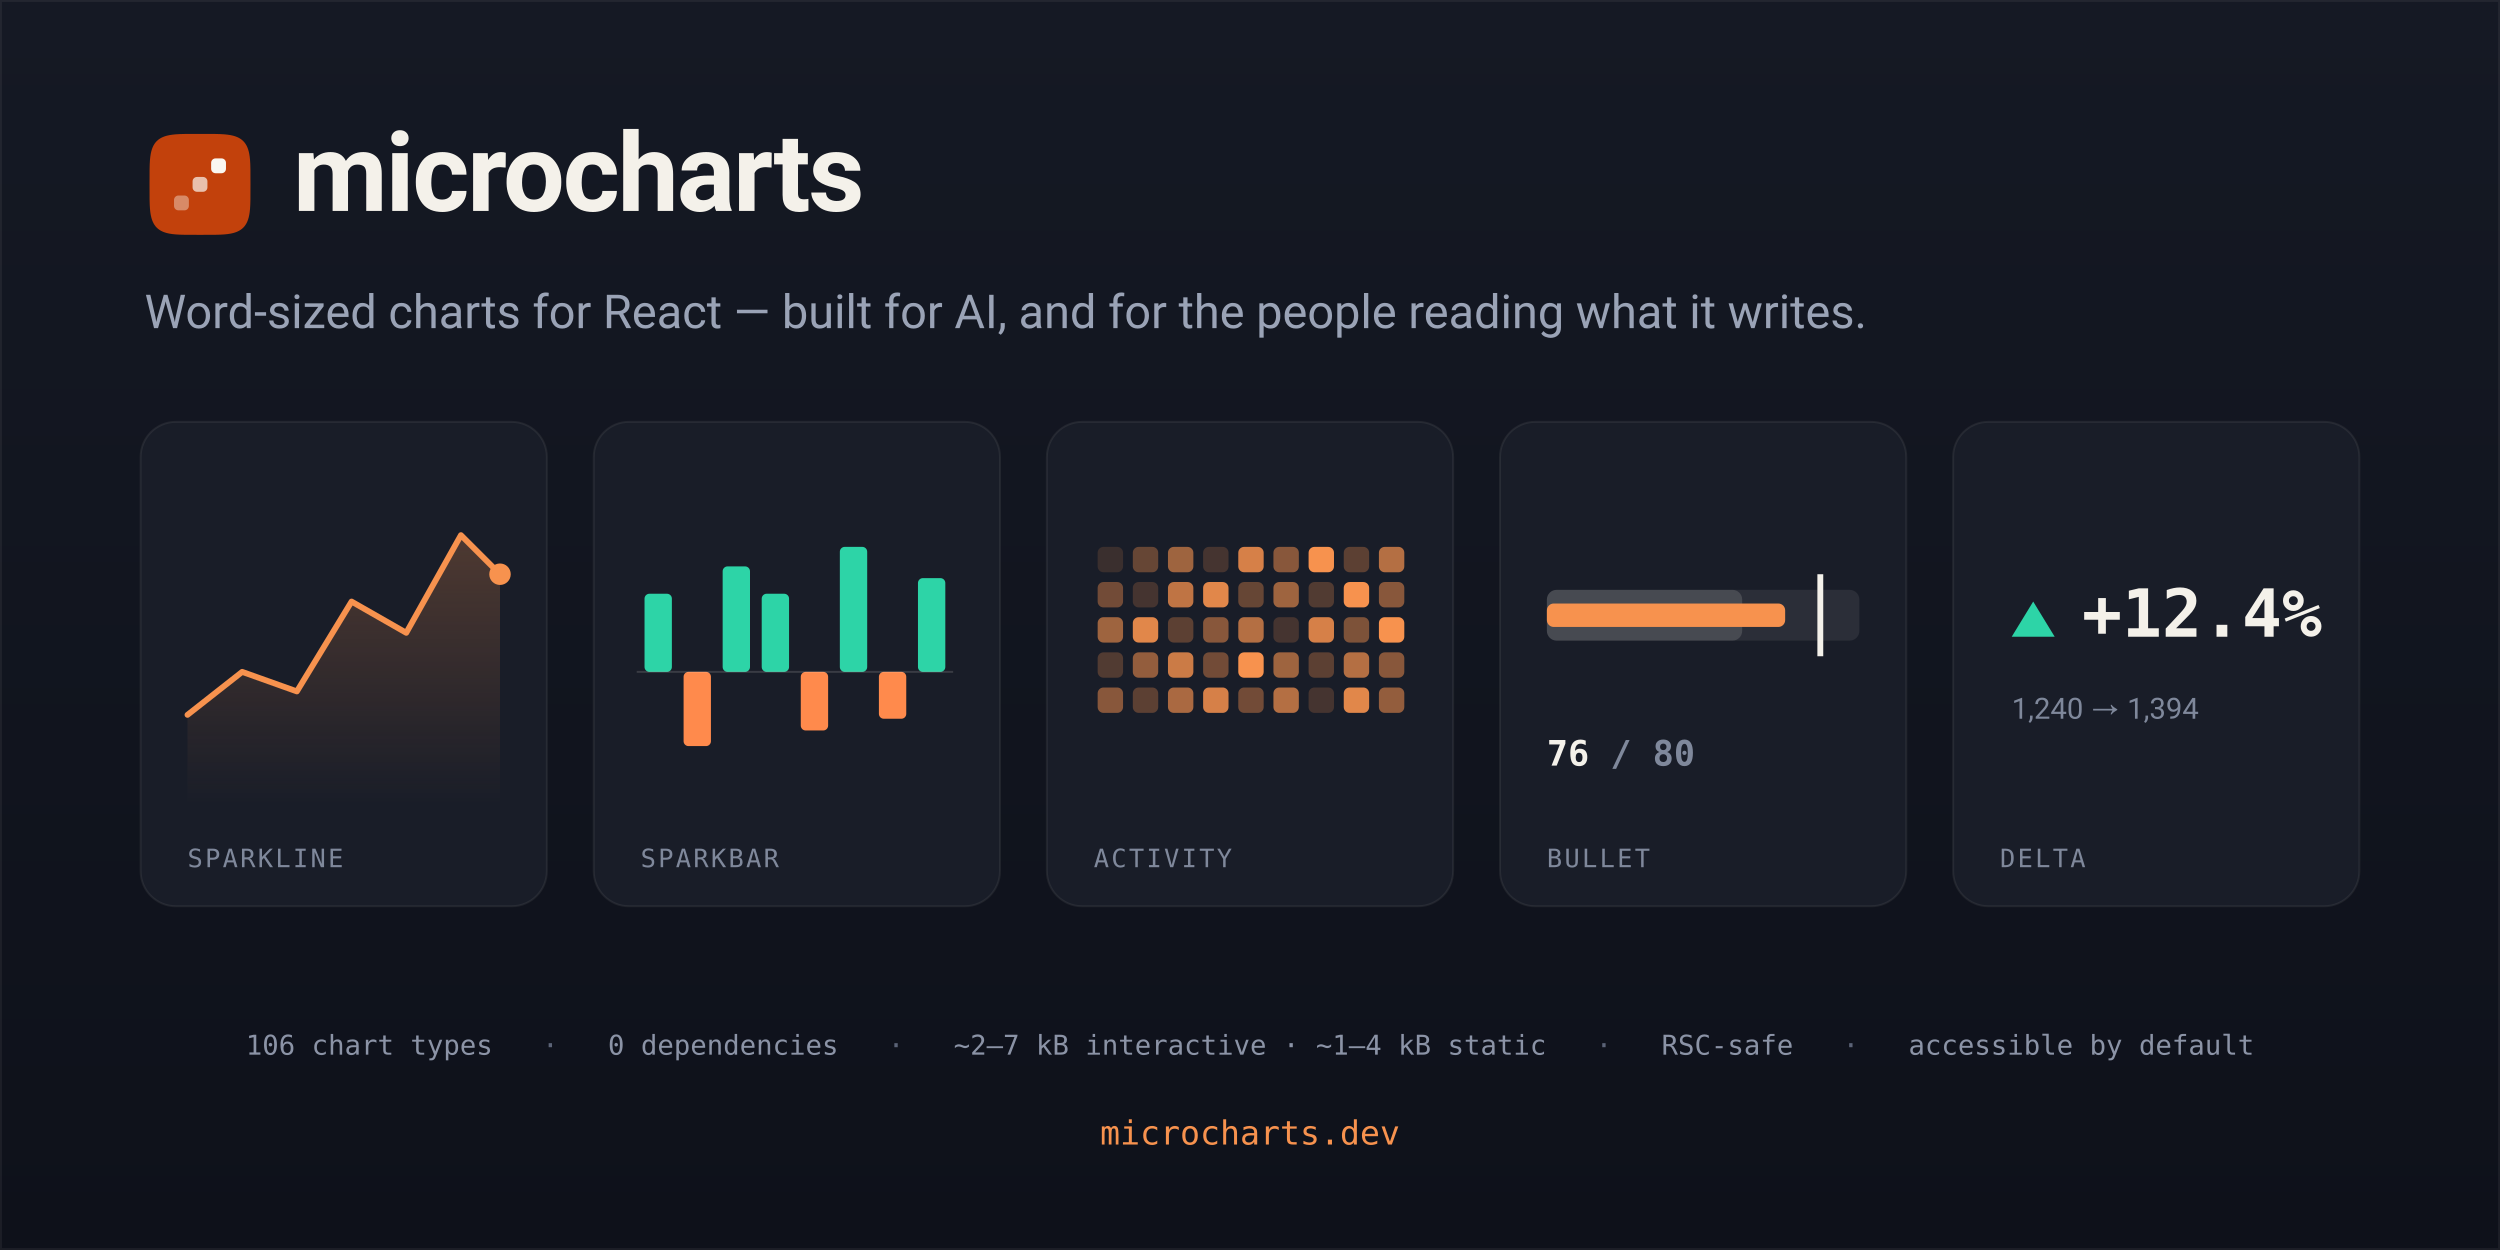
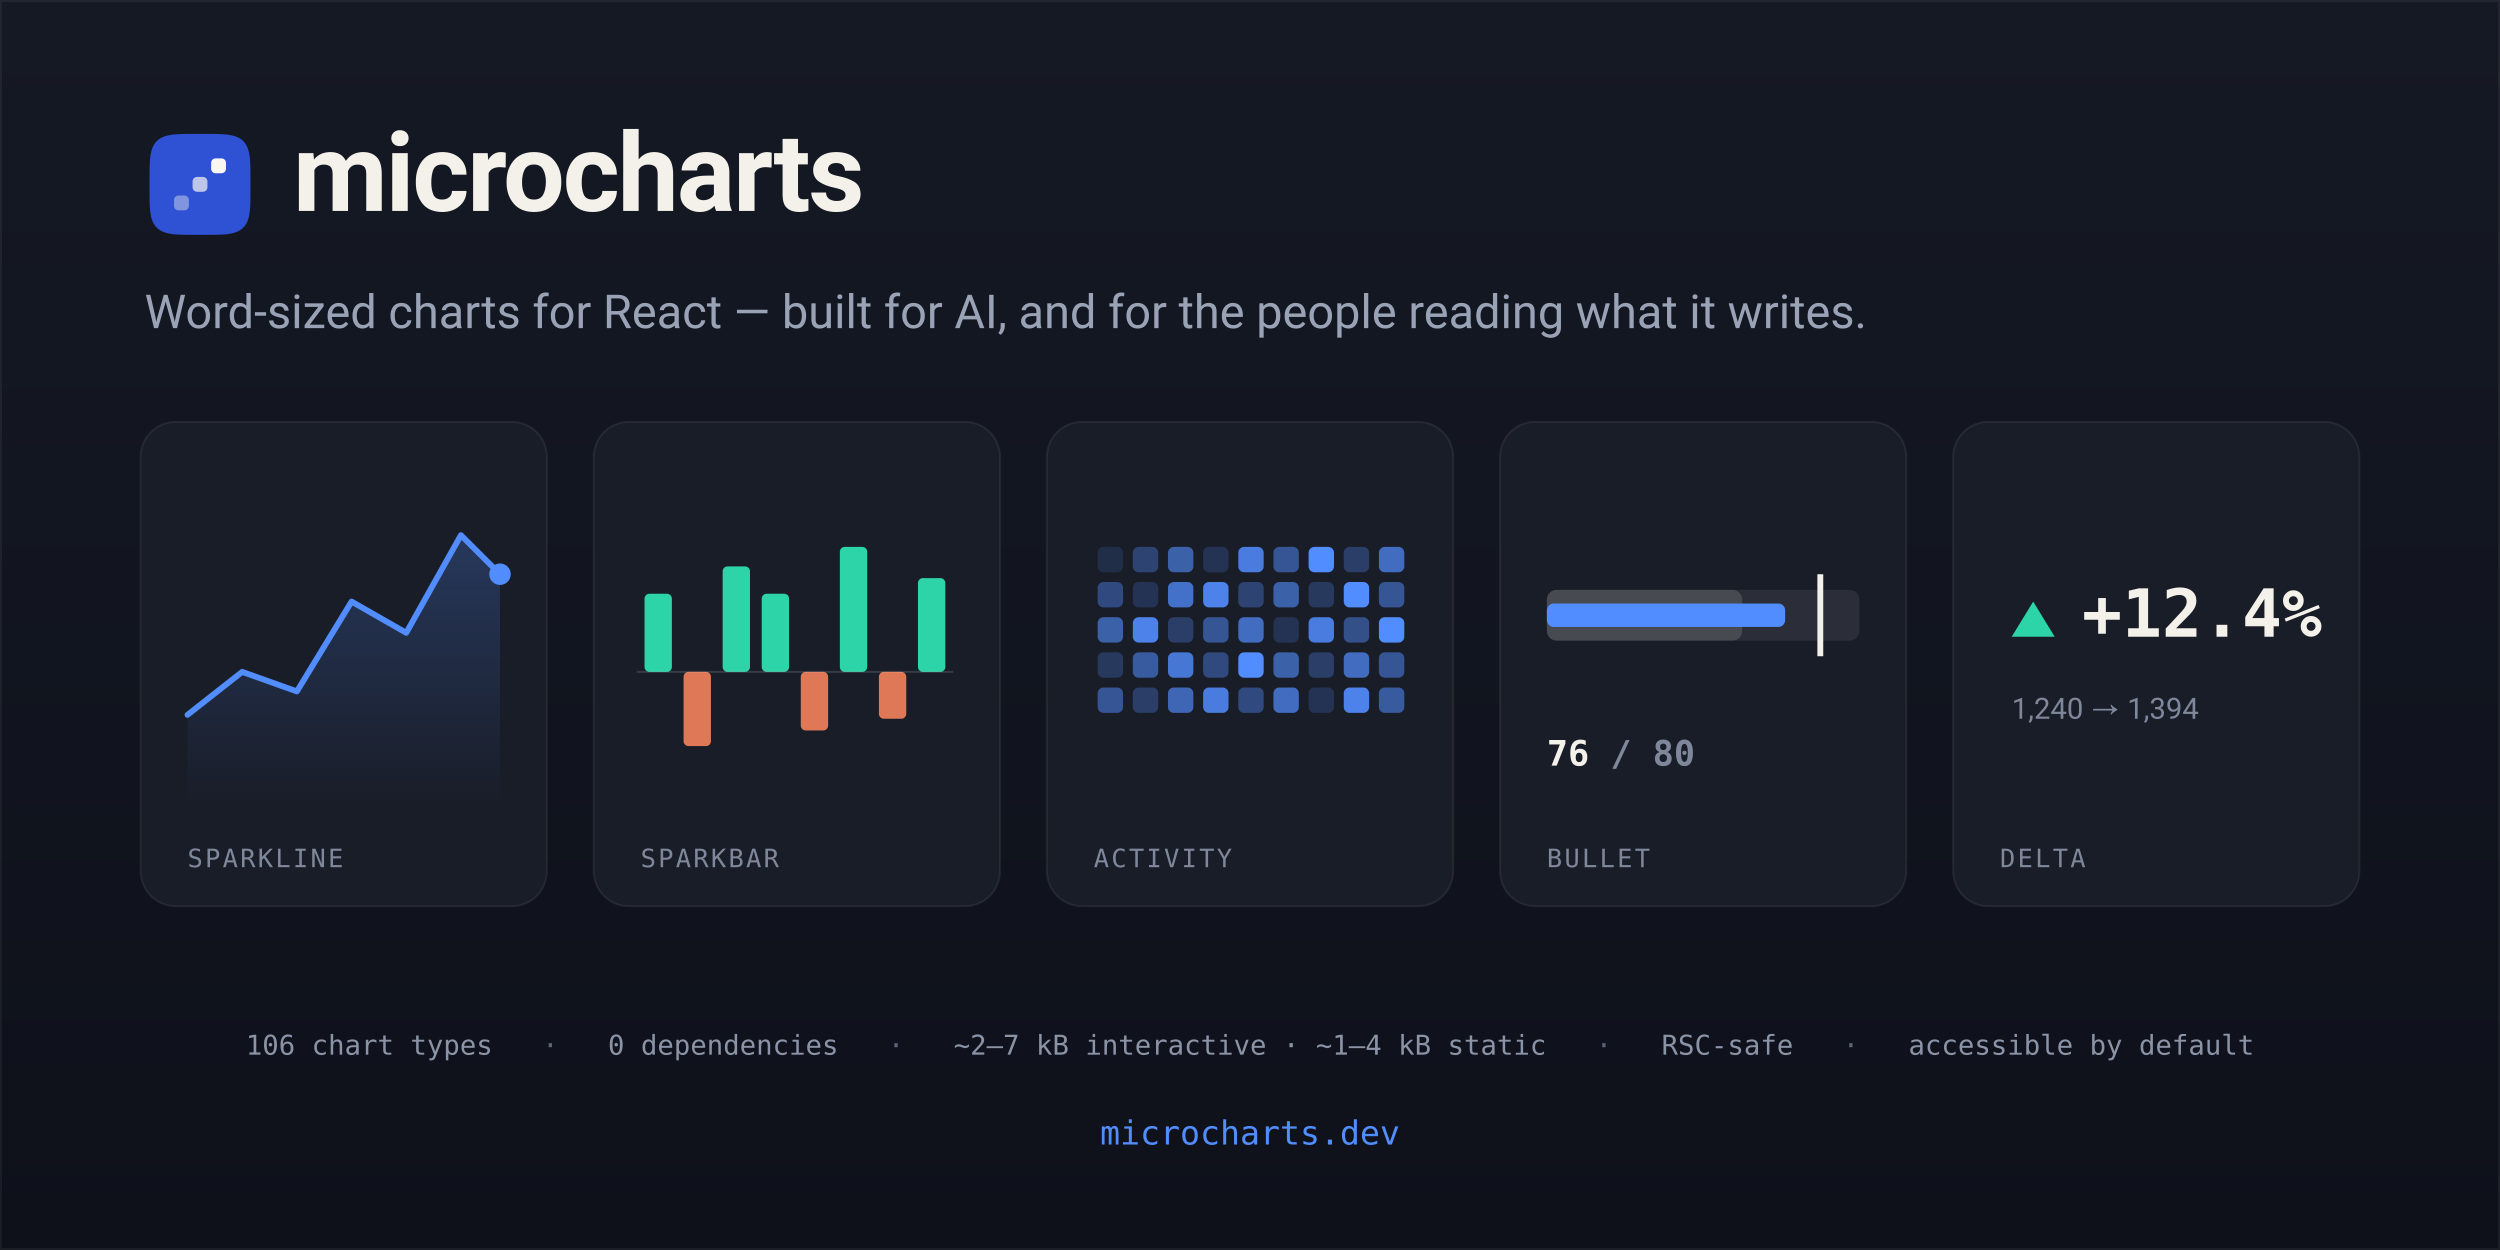
<svg xmlns="http://www.w3.org/2000/svg" width="1280" height="640" viewBox="0 0 1280 640" fill="none" font-family="ui-sans-serif, -apple-system, Segoe UI, Roboto, Helvetica, Arial, sans-serif">
  <defs>
    <linearGradient id="bg" x1="0" y1="0" x2="0" y2="1">
      <stop offset="0" stop-color="#151924" />
      <stop offset="1" stop-color="#0e111a" />
    </linearGradient>
    <linearGradient id="spark" x1="0" y1="0" x2="0" y2="1">
-       <stop offset="0" stop-color="#f7924e" stop-opacity="0.24" />
-       <stop offset="1" stop-color="#f7924e" stop-opacity="0" />
+       <stop offset="0" stop-color="#528dff" stop-opacity="0.24" />
+       <stop offset="1" stop-color="#528dff" stop-opacity="0" />
    </linearGradient>
  </defs>
  <rect width="1280" height="640" fill="url(#bg)" />
  <rect x="0.5" y="0.5" width="1279" height="639" fill="none" stroke="#faf7f1" stroke-opacity="0.06" />
  <g transform="translate(72,64) scale(1.9)">
-     <path d="M29.6 16L29.587 20.047L29.548 21.502L29.483 22.578L29.392 23.458L29.274 24.212L29.13 24.874L28.958 25.464L28.758 25.994L28.529 26.473L28.27 26.908L27.981 27.302L27.659 27.659L27.302 27.981L26.908 28.27L26.473 28.529L25.994 28.758L25.464 28.958L24.874 29.13L24.212 29.274L23.458 29.392L22.578 29.483L21.502 29.548L20.047 29.587L16 29.6L11.953 29.587L10.498 29.548L9.422 29.483L8.542 29.392L7.788 29.274L7.126 29.13L6.536 28.958L6.006 28.758L5.527 28.529L5.092 28.27L4.698 27.981L4.341 27.659L4.019 27.302L3.73 26.908L3.471 26.473L3.242 25.994L3.042 25.464L2.87 24.874L2.726 24.212L2.608 23.458L2.517 22.578L2.452 21.502L2.413 20.047L2.4 16L2.413 11.953L2.452 10.498L2.517 9.422L2.608 8.542L2.726 7.788L2.87 7.126L3.042 6.536L3.242 6.006L3.471 5.527L3.73 5.092L4.019 4.698L4.341 4.341L4.698 4.019L5.092 3.73L5.527 3.471L6.006 3.242L6.536 3.042L7.126 2.87L7.788 2.726L8.542 2.608L9.422 2.517L10.498 2.452L11.953 2.413L16 2.4L20.047 2.413L21.502 2.452L22.578 2.517L23.458 2.608L24.212 2.726L24.874 2.87L25.464 3.042L25.994 3.242L26.473 3.471L26.908 3.73L27.302 4.019L27.659 4.341L27.981 4.698L28.27 5.092L28.529 5.527L28.758 6.006L28.958 6.536L29.13 7.126L29.274 7.788L29.392 8.542L29.483 9.422L29.548 10.498L29.587 11.953Z" fill="#c2410c" />
+     <path d="M29.6 16L29.587 20.047L29.548 21.502L29.483 22.578L29.392 23.458L29.274 24.212L29.13 24.874L28.958 25.464L28.758 25.994L28.529 26.473L28.27 26.908L27.981 27.302L27.659 27.659L27.302 27.981L26.908 28.27L26.473 28.529L25.994 28.758L25.464 28.958L24.874 29.13L24.212 29.274L23.458 29.392L22.578 29.483L21.502 29.548L20.047 29.587L16 29.6L11.953 29.587L10.498 29.548L9.422 29.483L8.542 29.392L7.788 29.274L7.126 29.13L6.536 28.958L6.006 28.758L5.527 28.529L5.092 28.27L4.698 27.981L4.341 27.659L4.019 27.302L3.73 26.908L3.471 26.473L3.242 25.994L3.042 25.464L2.87 24.874L2.726 24.212L2.608 23.458L2.517 22.578L2.452 21.502L2.413 20.047L2.4 16L2.413 11.953L2.452 10.498L2.517 9.422L2.608 8.542L2.726 7.788L2.87 7.126L3.042 6.536L3.242 6.006L3.471 5.527L3.73 5.092L4.019 4.698L4.341 4.341L4.698 4.019L5.092 3.73L5.527 3.471L6.006 3.242L6.536 3.042L7.126 2.87L7.788 2.726L8.542 2.608L9.422 2.517L10.498 2.452L11.953 2.413L16 2.4L20.047 2.413L21.502 2.452L22.578 2.517L23.458 2.608L24.212 2.726L24.874 2.87L25.464 3.042L25.994 3.242L26.473 3.471L26.908 3.73L27.302 4.019L27.659 4.341L27.981 4.698L28.27 5.092L28.529 5.527L28.758 6.006L28.958 6.536L29.13 7.126L29.274 7.788L29.392 8.542L29.483 9.422L29.548 10.498L29.587 11.953Z" fill="#2f52d4" />
    <rect x="9" y="19" width="4" height="4" rx="1.2" fill="#faf7f1" opacity="0.4" />
    <rect x="14" y="14" width="4" height="4" rx="1.2" fill="#faf7f1" opacity="0.7" />
    <rect x="19" y="9" width="4" height="4" rx="1.2" fill="#faf7f1" />
  </g>
  <text x="150" y="108" font-size="56" font-weight="700" letter-spacing="-0.02em" fill="#f4f1ea">microcharts</text>
  <text x="74" y="168" font-size="24" fill="#9aa3b6">Word-sized charts for React — built for AI, and for the people reading what it writes.</text>
  <g>
    <g transform="translate(72,216)">
      <rect x="0" y="0" width="208" height="248" rx="18" fill="#191d28" stroke="#faf7f1" stroke-opacity="0.07" />
      <path d="M24 150 L52 128 L80 138 L108 92 L136 108 L164 58 L184 78 L184 196 L24 196 Z" fill="url(#spark)" />
-       <path d="M24 150 L52 128 L80 138 L108 92 L136 108 L164 58 L184 78" fill="none" stroke="#f7924e" stroke-width="3" stroke-linecap="round" stroke-linejoin="round" />
-       <circle cx="184" cy="78" r="5.5" fill="#f7924e" />
+       <path d="M24 150 L52 128 L80 138 L108 92 L136 108 L164 58 L184 78" fill="none" stroke="#528dff" stroke-width="3" stroke-linecap="round" stroke-linejoin="round" />
+       <circle cx="184" cy="78" r="5.5" fill="#528dff" />
      <text x="24" y="228" font-size="13" letter-spacing="0.09em" fill="#7f889b" font-family="ui-monospace, SFMono-Regular, Menlo, monospace">SPARKLINE</text>
    </g>
    <g transform="translate(304,216)">
      <rect x="0" y="0" width="208" height="248" rx="18" fill="#191d28" stroke="#faf7f1" stroke-opacity="0.07" />
      <g>
        <rect x="26" y="88" width="14" height="40" rx="2.5" fill="#2dd4a7" />
-         <rect x="46" y="128" width="14" height="38" rx="2.5" fill="#ff8a4c" />
+         <rect x="46" y="128" width="14" height="38" rx="2.5" fill="#df7856" />
        <rect x="66" y="74" width="14" height="54" rx="2.5" fill="#2dd4a7" />
        <rect x="86" y="88" width="14" height="40" rx="2.5" fill="#2dd4a7" />
-         <rect x="106" y="128" width="14" height="30" rx="2.5" fill="#ff8a4c" />
+         <rect x="106" y="128" width="14" height="30" rx="2.5" fill="#df7856" />
        <rect x="126" y="64" width="14" height="64" rx="2.5" fill="#2dd4a7" />
-         <rect x="146" y="128" width="14" height="24" rx="2.5" fill="#ff8a4c" />
+         <rect x="146" y="128" width="14" height="24" rx="2.5" fill="#df7856" />
        <rect x="166" y="80" width="14" height="48" rx="2.5" fill="#2dd4a7" />
        <line x1="22" y1="128" x2="184" y2="128" stroke="#faf7f1" stroke-opacity="0.14" />
      </g>
      <text x="24" y="228" font-size="13" letter-spacing="0.09em" fill="#7f889b" font-family="ui-monospace, SFMono-Regular, Menlo, monospace">SPARKBAR</text>
    </g>
    <g transform="translate(536,216)">
      <rect x="0" y="0" width="208" height="248" rx="18" fill="#191d28" stroke="#faf7f1" stroke-opacity="0.07" />
-       <g transform="translate(26,64)" fill="#f7924e">
+       <g transform="translate(26,64)" fill="#528dff">
        <rect x="0" y="0" width="13" height="13" rx="3" opacity="0.15" />
        <rect x="18" y="0" width="13" height="13" rx="3" opacity="0.35" />
        <rect x="36" y="0" width="13" height="13" rx="3" opacity="0.6" />
        <rect x="54" y="0" width="13" height="13" rx="3" opacity="0.2" />
        <rect x="72" y="0" width="13" height="13" rx="3" opacity="0.85" />
        <rect x="90" y="0" width="13" height="13" rx="3" opacity="0.5" />
        <rect x="108" y="0" width="13" height="13" rx="3" opacity="1" />
        <rect x="126" y="0" width="13" height="13" rx="3" opacity="0.3" />
        <rect x="144" y="0" width="13" height="13" rx="3" opacity="0.7" />
        <rect x="0" y="18" width="13" height="13" rx="3" opacity="0.4" />
        <rect x="18" y="18" width="13" height="13" rx="3" opacity="0.2" />
        <rect x="36" y="18" width="13" height="13" rx="3" opacity="0.75" />
        <rect x="54" y="18" width="13" height="13" rx="3" opacity="0.9" />
        <rect x="72" y="18" width="13" height="13" rx="3" opacity="0.35" />
        <rect x="90" y="18" width="13" height="13" rx="3" opacity="0.6" />
        <rect x="108" y="18" width="13" height="13" rx="3" opacity="0.25" />
        <rect x="126" y="18" width="13" height="13" rx="3" opacity="1" />
        <rect x="144" y="18" width="13" height="13" rx="3" opacity="0.5" />
        <rect x="0" y="36" width="13" height="13" rx="3" opacity="0.6" />
        <rect x="18" y="36" width="13" height="13" rx="3" opacity="0.9" />
        <rect x="36" y="36" width="13" height="13" rx="3" opacity="0.3" />
        <rect x="54" y="36" width="13" height="13" rx="3" opacity="0.5" />
        <rect x="72" y="36" width="13" height="13" rx="3" opacity="0.7" />
        <rect x="90" y="36" width="13" height="13" rx="3" opacity="0.2" />
        <rect x="108" y="36" width="13" height="13" rx="3" opacity="0.85" />
        <rect x="126" y="36" width="13" height="13" rx="3" opacity="0.45" />
        <rect x="144" y="36" width="13" height="13" rx="3" opacity="1" />
        <rect x="0" y="54" width="13" height="13" rx="3" opacity="0.25" />
        <rect x="18" y="54" width="13" height="13" rx="3" opacity="0.55" />
        <rect x="36" y="54" width="13" height="13" rx="3" opacity="0.8" />
        <rect x="54" y="54" width="13" height="13" rx="3" opacity="0.4" />
        <rect x="72" y="54" width="13" height="13" rx="3" opacity="1" />
        <rect x="90" y="54" width="13" height="13" rx="3" opacity="0.6" />
        <rect x="108" y="54" width="13" height="13" rx="3" opacity="0.3" />
        <rect x="126" y="54" width="13" height="13" rx="3" opacity="0.7" />
        <rect x="144" y="54" width="13" height="13" rx="3" opacity="0.5" />
        <rect x="0" y="72" width="13" height="13" rx="3" opacity="0.5" />
        <rect x="18" y="72" width="13" height="13" rx="3" opacity="0.3" />
        <rect x="36" y="72" width="13" height="13" rx="3" opacity="0.65" />
        <rect x="54" y="72" width="13" height="13" rx="3" opacity="0.85" />
        <rect x="72" y="72" width="13" height="13" rx="3" opacity="0.4" />
        <rect x="90" y="72" width="13" height="13" rx="3" opacity="0.7" />
        <rect x="108" y="72" width="13" height="13" rx="3" opacity="0.2" />
        <rect x="126" y="72" width="13" height="13" rx="3" opacity="0.9" />
        <rect x="144" y="72" width="13" height="13" rx="3" opacity="0.55" />
      </g>
      <text x="24" y="228" font-size="13" letter-spacing="0.09em" fill="#7f889b" font-family="ui-monospace, SFMono-Regular, Menlo, monospace">ACTIVITY</text>
    </g>
    <g transform="translate(768,216)">
      <rect x="0" y="0" width="208" height="248" rx="18" fill="#191d28" stroke="#faf7f1" stroke-opacity="0.07" />
      <g transform="translate(24,86)">
        <rect x="0" y="0" width="160" height="26" rx="5" fill="#faf7f1" opacity="0.08" />
        <rect x="0" y="0" width="100" height="26" rx="5" fill="#faf7f1" opacity="0.14" />
-         <rect x="0" y="7" width="122" height="12" rx="3.5" fill="#f7924e" />
+         <rect x="0" y="7" width="122" height="12" rx="3.5" fill="#528dff" />
        <line x1="140" y1="-8" x2="140" y2="34" stroke="#f4f1ea" stroke-width="3" />
      </g>
      <text x="24" y="176" xml:space="preserve" font-size="18" font-weight="600" fill="#f4f1ea" font-family="ui-monospace, SFMono-Regular, Menlo, monospace">76<tspan fill="#7f889b"> / 80</tspan>
      </text>
      <text x="24" y="228" font-size="13" letter-spacing="0.09em" fill="#7f889b" font-family="ui-monospace, SFMono-Regular, Menlo, monospace">BULLET</text>
    </g>
    <g transform="translate(1000,216)">
      <rect x="0" y="0" width="208" height="248" rx="18" fill="#191d28" stroke="#faf7f1" stroke-opacity="0.07" />
      <g transform="translate(30,92)">
        <path d="M11 0 L22 18 L0 18 Z" fill="#2dd4a7" />
        <text x="36" y="18" font-size="34" font-weight="700" fill="#f4f1ea" font-family="ui-monospace, SFMono-Regular, Menlo, monospace">+12.4%</text>
      </g>
      <text x="30" y="152" font-size="15" fill="#7f889b">1,240 → 1,394</text>
      <text x="24" y="228" font-size="13" letter-spacing="0.09em" fill="#7f889b" font-family="ui-monospace, SFMono-Regular, Menlo, monospace">DELTA</text>
    </g>
  </g>
  <text x="640" y="540" text-anchor="middle" xml:space="preserve" font-size="14" fill="#8b93a6" font-family="ui-monospace, SFMono-Regular, Menlo, monospace">106 chart types<tspan fill="#5b6377">   ·   </tspan>0 dependencies<tspan fill="#5b6377">   ·   </tspan>~2–7 kB interactive · ~1–4 kB static<tspan fill="#5b6377">   ·   </tspan>RSC-safe<tspan fill="#5b6377">   ·   </tspan>accessible by default</text>
-   <text x="640" y="586" text-anchor="middle" font-size="17" fill="#f7924e" font-family="ui-monospace, SFMono-Regular, Menlo, monospace">microcharts.dev</text>
+   <text x="640" y="586" text-anchor="middle" font-size="17" fill="#528dff" font-family="ui-monospace, SFMono-Regular, Menlo, monospace">microcharts.dev</text>
</svg>
